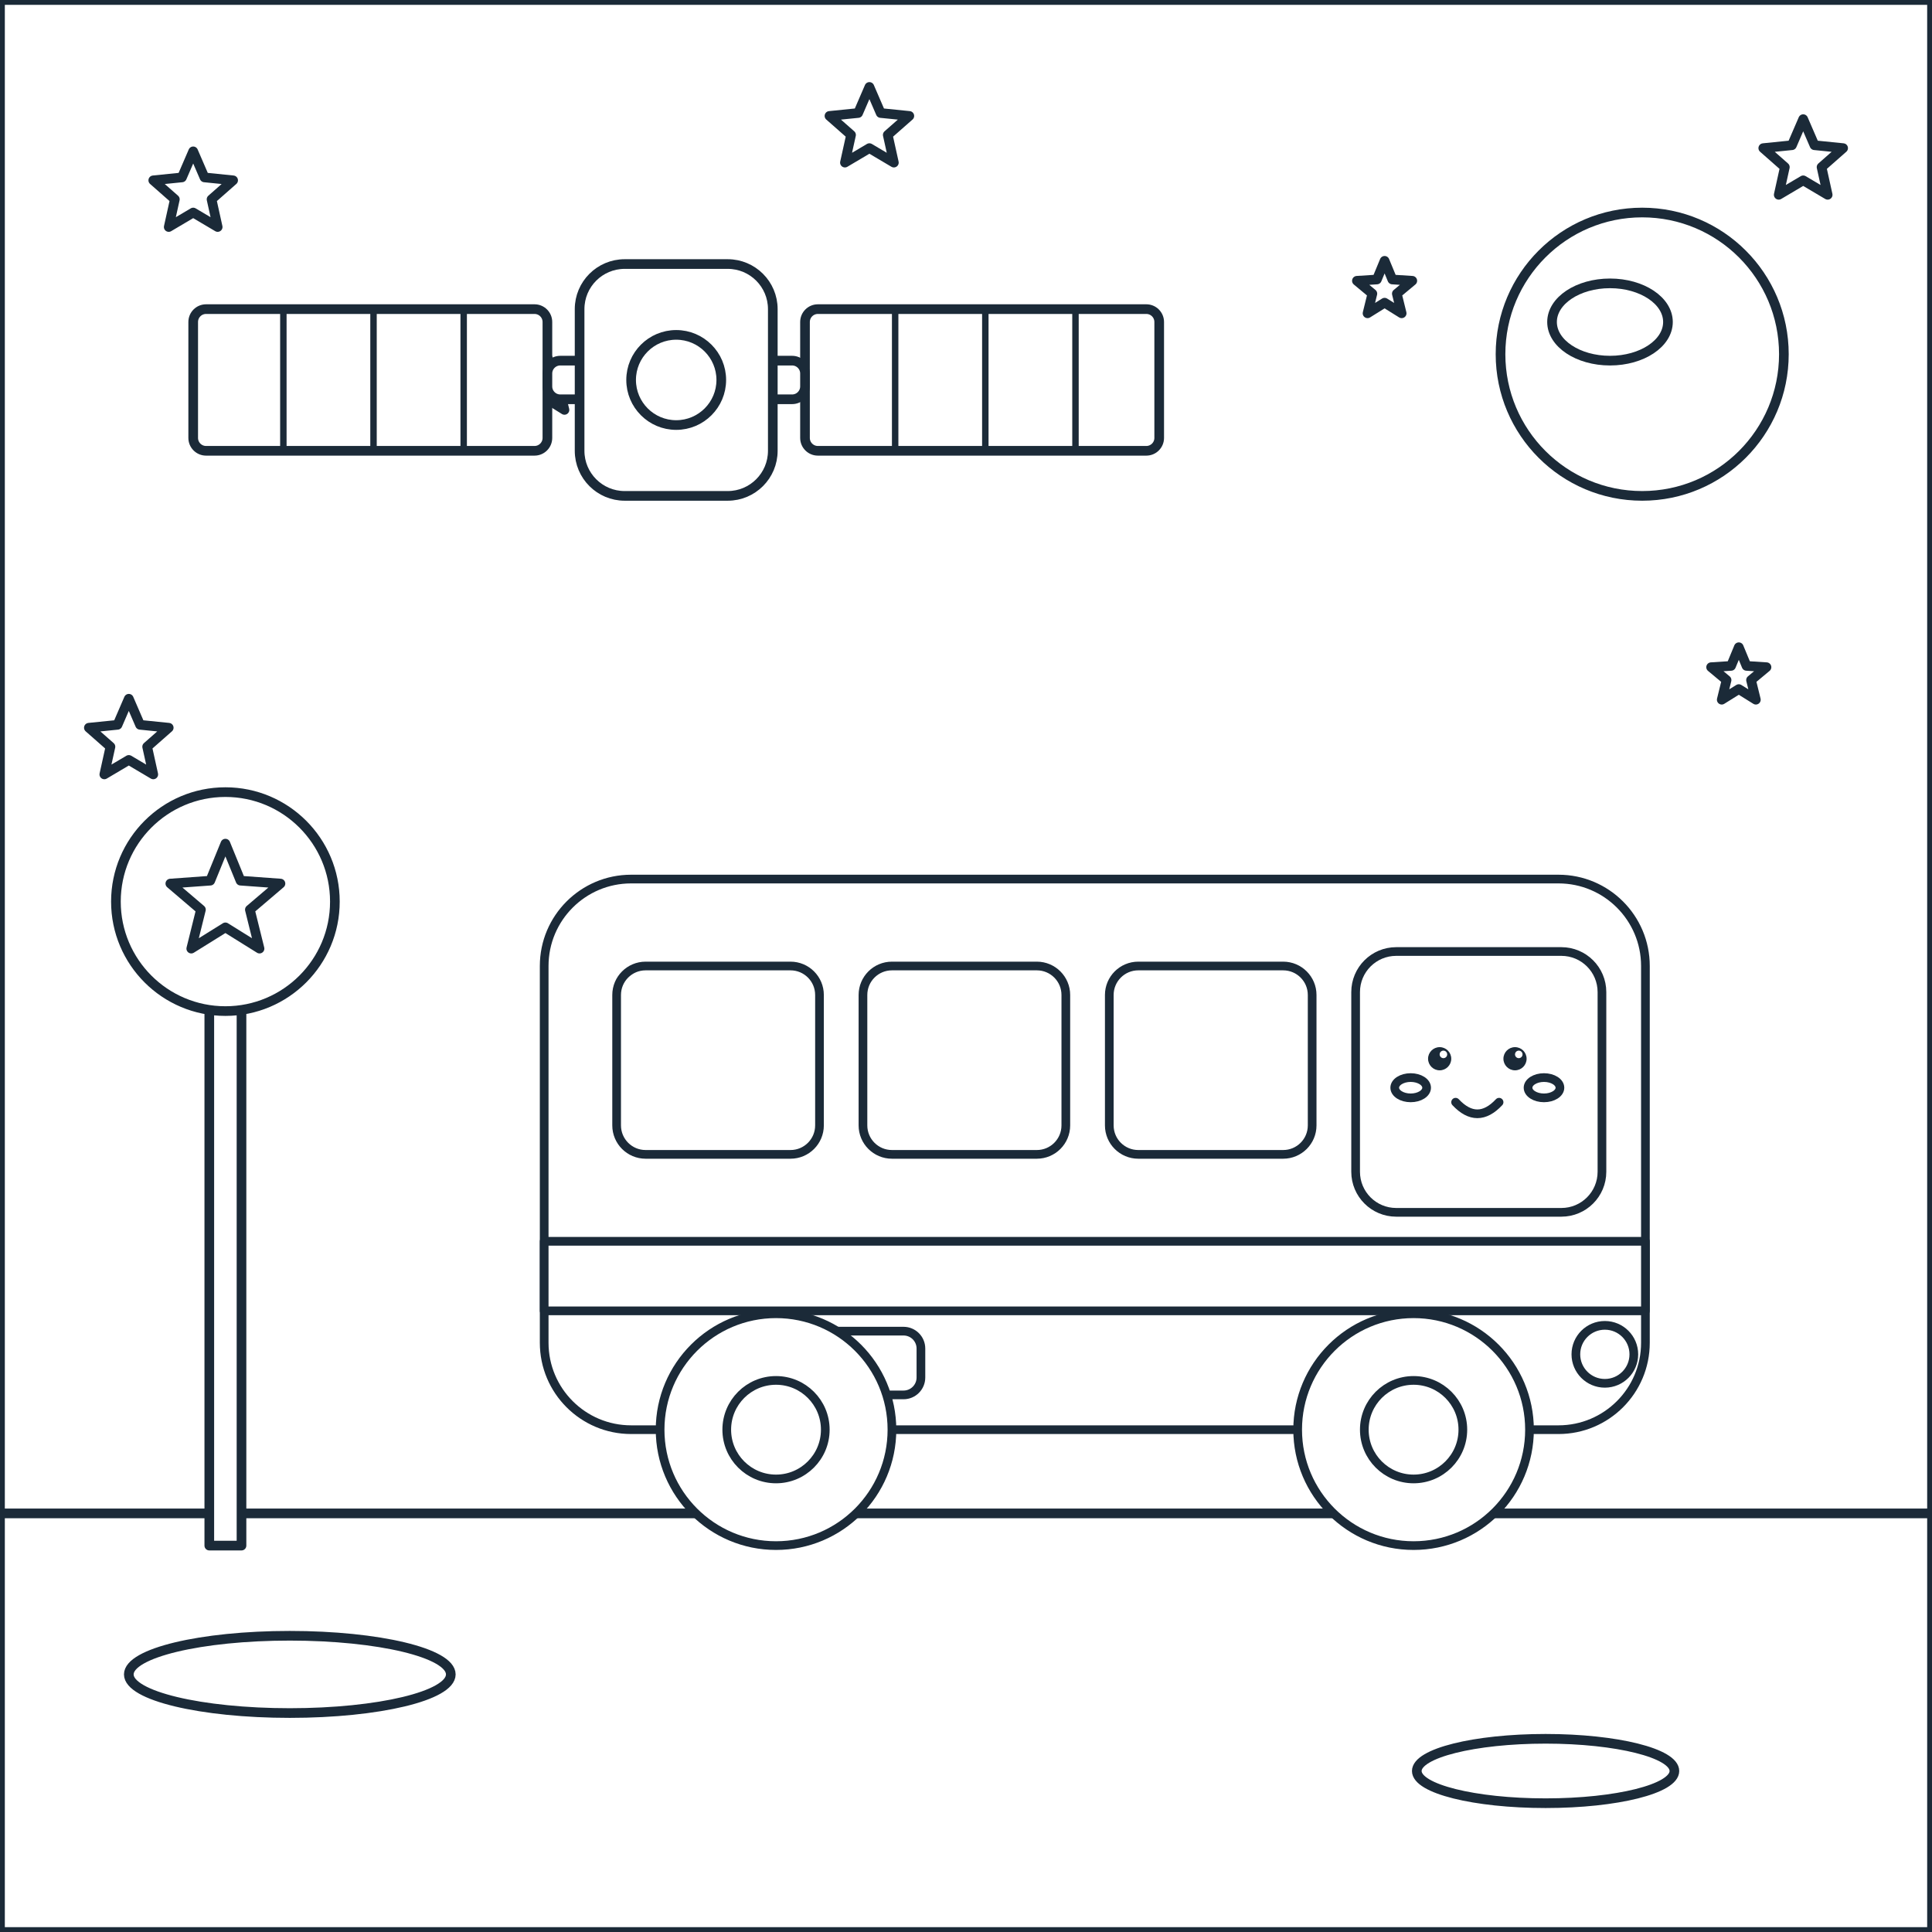
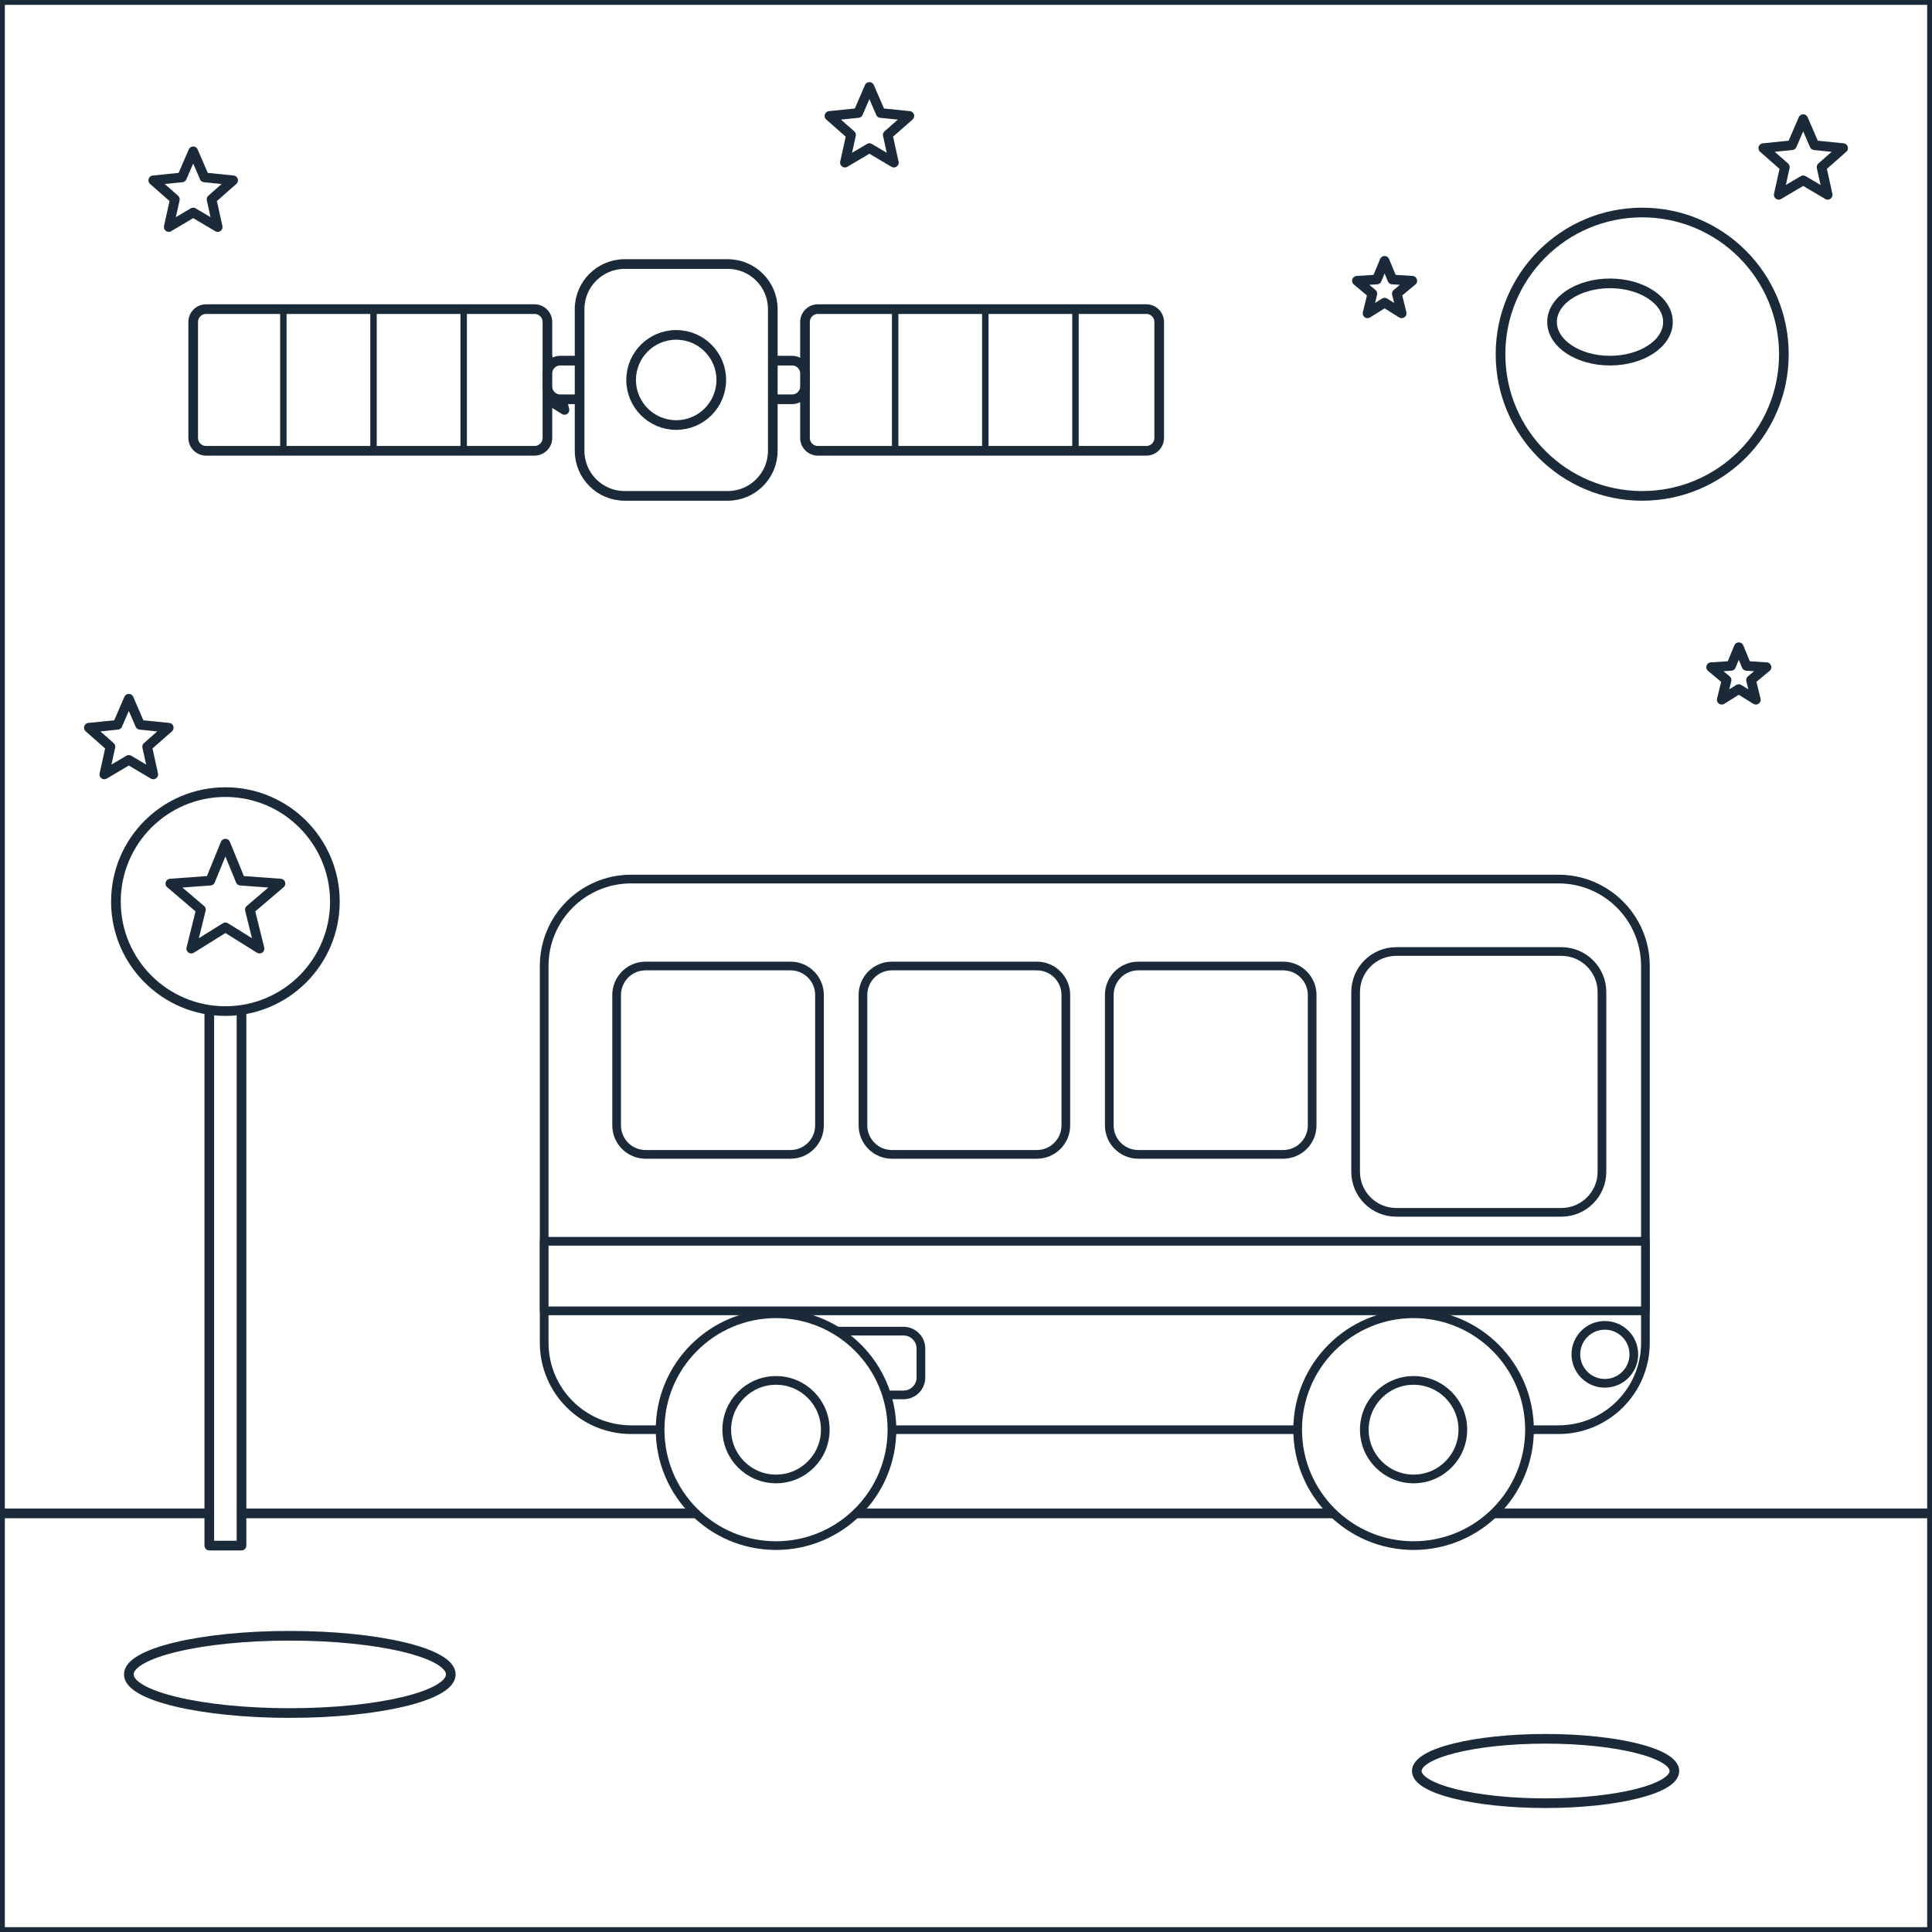
<svg xmlns="http://www.w3.org/2000/svg" viewBox="0 0 600 600" data-picture="xe-buyt-vu-tru--tram-dung-vu-tru">
  <g class="scene-back">
    <rect x="0" y="0" width="600" height="600" rx="0" id="r-nen-troi" data-region="nen-troi" class="region" fill="#FFFFFF" stroke="#1B2A38" stroke-width="3" stroke-linejoin="round" />
    <polygon points="60,47 63.5,55.1 72.4,56 65.7,61.9 67.6,70.5 60,66 52.4,70.5 54.3,61.9 47.6,56 56.5,55.1" id="r-sao-1" data-region="sao-1" class="region" fill="#FFFFFF" stroke="#1B2A38" stroke-width="3" stroke-linejoin="round" />
    <polygon points="170,111 172.4,116.8 178.6,117.2 173.8,121.2 175.3,127.3 170,124 164.7,127.3 166.2,121.2 161.4,117.2 167.6,116.8" id="r-sao-2" data-region="sao-2" class="region" fill="#FFFFFF" stroke="#1B2A38" stroke-width="3" stroke-linejoin="round" />
    <polygon points="270,27 273.5,35.1 282.4,36 275.7,41.9 277.6,50.5 270,46 262.4,50.5 264.3,41.9 257.6,36 266.5,35.1" id="r-sao-3" data-region="sao-3" class="region" fill="#FFFFFF" stroke="#1B2A38" stroke-width="3" stroke-linejoin="round" />
    <polygon points="430,81 432.4,86.8 438.6,87.2 433.8,91.2 435.3,97.3 430,94 424.7,97.3 426.2,91.2 421.4,87.2 427.6,86.8" id="r-sao-4" data-region="sao-4" class="region" fill="#FFFFFF" stroke="#1B2A38" stroke-width="3" stroke-linejoin="round" />
    <polygon points="560,37 563.5,45.1 572.4,46 565.7,51.9 567.6,60.5 560,56 552.4,60.5 554.3,51.9 547.6,46 556.5,45.1" id="r-sao-5" data-region="sao-5" class="region" fill="#FFFFFF" stroke="#1B2A38" stroke-width="3" stroke-linejoin="round" />
    <polygon points="540,201 542.4,206.8 548.6,207.2 543.8,211.2 545.3,217.3 540,214 534.7,217.3 536.2,211.2 531.4,207.2 537.6,206.8" id="r-sao-6" data-region="sao-6" class="region" fill="#FFFFFF" stroke="#1B2A38" stroke-width="3" stroke-linejoin="round" />
    <polygon points="40,217 43.5,225.1 52.4,226 45.7,231.9 47.6,240.5 40,236 32.4,240.5 34.3,231.9 27.6,226 36.5,225.1" id="r-sao-7" data-region="sao-7" class="region" fill="#FFFFFF" stroke="#1B2A38" stroke-width="3" stroke-linejoin="round" />
    <ellipse cx="510" cy="110" rx="44" ry="44" id="r-hanh-tinh-xa" data-region="hanh-tinh-xa" class="region" fill="#FFFFFF" stroke="#1B2A38" stroke-width="3" stroke-linejoin="round" />
    <ellipse cx="500" cy="100" rx="18" ry="12" id="r-luc-dia-xa" data-region="luc-dia-xa" class="region" fill="#FFFFFF" stroke="#1B2A38" stroke-width="3" stroke-linejoin="round" />
    <rect x="60" y="96" width="110" height="44" rx="4" id="r-tam-pin-trai" data-region="tam-pin-trai" class="region" fill="#FFFFFF" stroke="#1B2A38" stroke-width="3" stroke-linejoin="round" />
    <rect x="250" y="96" width="110" height="44" rx="4" id="r-tam-pin-phai" data-region="tam-pin-phai" class="region" fill="#FFFFFF" stroke="#1B2A38" stroke-width="3" stroke-linejoin="round" />
    <rect x="170" y="112" width="80" height="12" rx="4" id="r-thanh-noi" data-region="thanh-noi" class="region" fill="#FFFFFF" stroke="#1B2A38" stroke-width="3" stroke-linejoin="round" />
    <rect x="180" y="82" width="60" height="72" rx="14" id="r-khoang-tram" data-region="khoang-tram" class="region" fill="#FFFFFF" stroke="#1B2A38" stroke-width="3" stroke-linejoin="round" />
    <ellipse cx="210" cy="118" rx="14" ry="14" id="r-cua-so-tram" data-region="cua-so-tram" class="region" fill="#FFFFFF" stroke="#1B2A38" stroke-width="3" stroke-linejoin="round" />
    <g class="deco" pointer-events="none">
      <path d="M 88 96 L 88 140 M 116 96 L 116 140 M 144 96 L 144 140 M 278 96 L 278 140 M 306 96 L 306 140 M 334 96 L 334 140" fill="none" stroke="#1B2A38" stroke-width="2" stroke-linecap="round" stroke-linejoin="round" />
    </g>
    <rect x="0" y="470" width="600" height="130" rx="0" id="r-nen-dat" data-region="nen-dat" class="region" fill="#FFFFFF" stroke="#1B2A38" stroke-width="3" stroke-linejoin="round" />
    <ellipse cx="90" cy="520" rx="50" ry="12" id="r-ho-trang-1" data-region="ho-trang-1" class="region" fill="#FFFFFF" stroke="#1B2A38" stroke-width="3" stroke-linejoin="round" />
    <ellipse cx="480" cy="550" rx="40" ry="10" id="r-ho-trang-2" data-region="ho-trang-2" class="region" fill="#FFFFFF" stroke="#1B2A38" stroke-width="3" stroke-linejoin="round" />
    <polygon points="75,480 75,290 65,290 65,480" id="r-cot-tram" data-region="cot-tram" class="region" fill="#FFFFFF" stroke="#1B2A38" stroke-width="3" stroke-linejoin="round" />
    <ellipse cx="70" cy="280" rx="34" ry="34" id="r-bien-tram" data-region="bien-tram" class="region" fill="#FFFFFF" stroke="#1B2A38" stroke-width="3" stroke-linejoin="round" />
    <polygon points="70,262 74.7,273.5 87.1,274.4 77.6,282.5 80.6,294.6 70,288 59.4,294.6 62.4,282.5 52.9,274.4 65.3,273.5" id="r-sao-bien-tram" data-region="sao-bien-tram" class="region" fill="#FFFFFF" stroke="#1B2A38" stroke-width="3" stroke-linejoin="round" />
  </g>
  <g id="subject" class="subject anim-drive" transform="translate(40 0) translate(300 480) scale(0.9) rotate(0) translate(-300 -480)">
    <rect x="110" y="250" width="380" height="190" rx="30" id="r-than-xe" data-region="than-xe" class="region" fill="#FFFFFF" stroke="#1B2A38" stroke-width="3" stroke-linejoin="round" />
    <rect x="110" y="375" width="380" height="24" rx="0" id="r-soc" data-region="soc" class="region" fill="#FFFFFF" stroke="#1B2A38" stroke-width="3" stroke-linejoin="round" />
    <rect x="135" y="280" width="70" height="65" rx="10" id="r-cua-so-1" data-region="cua-so-1" class="region" fill="#FFFFFF" stroke="#1B2A38" stroke-width="3" stroke-linejoin="round" />
    <rect x="220" y="280" width="70" height="65" rx="10" id="r-cua-so-2" data-region="cua-so-2" class="region" fill="#FFFFFF" stroke="#1B2A38" stroke-width="3" stroke-linejoin="round" />
    <rect x="305" y="280" width="70" height="65" rx="10" id="r-cua-so-3" data-region="cua-so-3" class="region" fill="#FFFFFF" stroke="#1B2A38" stroke-width="3" stroke-linejoin="round" />
    <rect x="390" y="275" width="85" height="90" rx="14" id="r-kinh-lai" data-region="kinh-lai" class="region" fill="#FFFFFF" stroke="#1B2A38" stroke-width="3" stroke-linejoin="round" />
    <ellipse cx="476" cy="414" rx="10" ry="10" id="r-den-truoc" data-region="den-truoc" class="region" fill="#FFFFFF" stroke="#1B2A38" stroke-width="3" stroke-linejoin="round" />
    <rect x="180" y="406" width="60" height="22" rx="6" id="r-bien-so" data-region="bien-so" class="region" fill="#FFFFFF" stroke="#1B2A38" stroke-width="3" stroke-linejoin="round" />
    <ellipse cx="190" cy="440" rx="40" ry="40" id="r-banh-sau" data-region="banh-sau" class="region" fill="#FFFFFF" stroke="#1B2A38" stroke-width="3" stroke-linejoin="round" />
    <ellipse cx="190" cy="440" rx="17" ry="17" id="r-mam-sau" data-region="mam-sau" class="region" fill="#FFFFFF" stroke="#1B2A38" stroke-width="3" stroke-linejoin="round" />
    <ellipse cx="410" cy="440" rx="40" ry="40" id="r-banh-truoc" data-region="banh-truoc" class="region" fill="#FFFFFF" stroke="#1B2A38" stroke-width="3" stroke-linejoin="round" />
    <ellipse cx="410" cy="440" rx="17" ry="17" id="r-mam-truoc" data-region="mam-truoc" class="region" fill="#FFFFFF" stroke="#1B2A38" stroke-width="3" stroke-linejoin="round" />
-     <g class="deco" pointer-events="none">
-       <circle cx="419" cy="312" r="4" fill="#1B2A38" />
-     </g>
-     <g class="deco" pointer-events="none">
-       <circle cx="445" cy="312" r="4" fill="#1B2A38" />
-     </g>
-     <g class="deco" pointer-events="none">
-       <circle cx="420.3" cy="310.5" r="1.3" fill="#FFFFFF" />
-     </g>
-     <g class="deco" pointer-events="none">
-       <circle cx="446.3" cy="310.5" r="1.3" fill="#FFFFFF" />
-     </g>
-     <ellipse cx="409" cy="322" rx="5.5" ry="3.5" id="r-ma-trai" data-region="ma-trai" class="region" fill="#FFFFFF" stroke="#1B2A38" stroke-width="3" stroke-linejoin="round" />
-     <ellipse cx="455" cy="322" rx="5.5" ry="3.5" id="r-ma-phai" data-region="ma-phai" class="region" fill="#FFFFFF" stroke="#1B2A38" stroke-width="3" stroke-linejoin="round" />
-     <g class="deco" pointer-events="none">
-       <path d="M 424.5 327 Q 432 335 439.5 327" fill="none" stroke="#1B2A38" stroke-width="3" stroke-linecap="round" stroke-linejoin="round" />
-     </g>
  </g>
  <g class="scene-front">

</g>
</svg>
